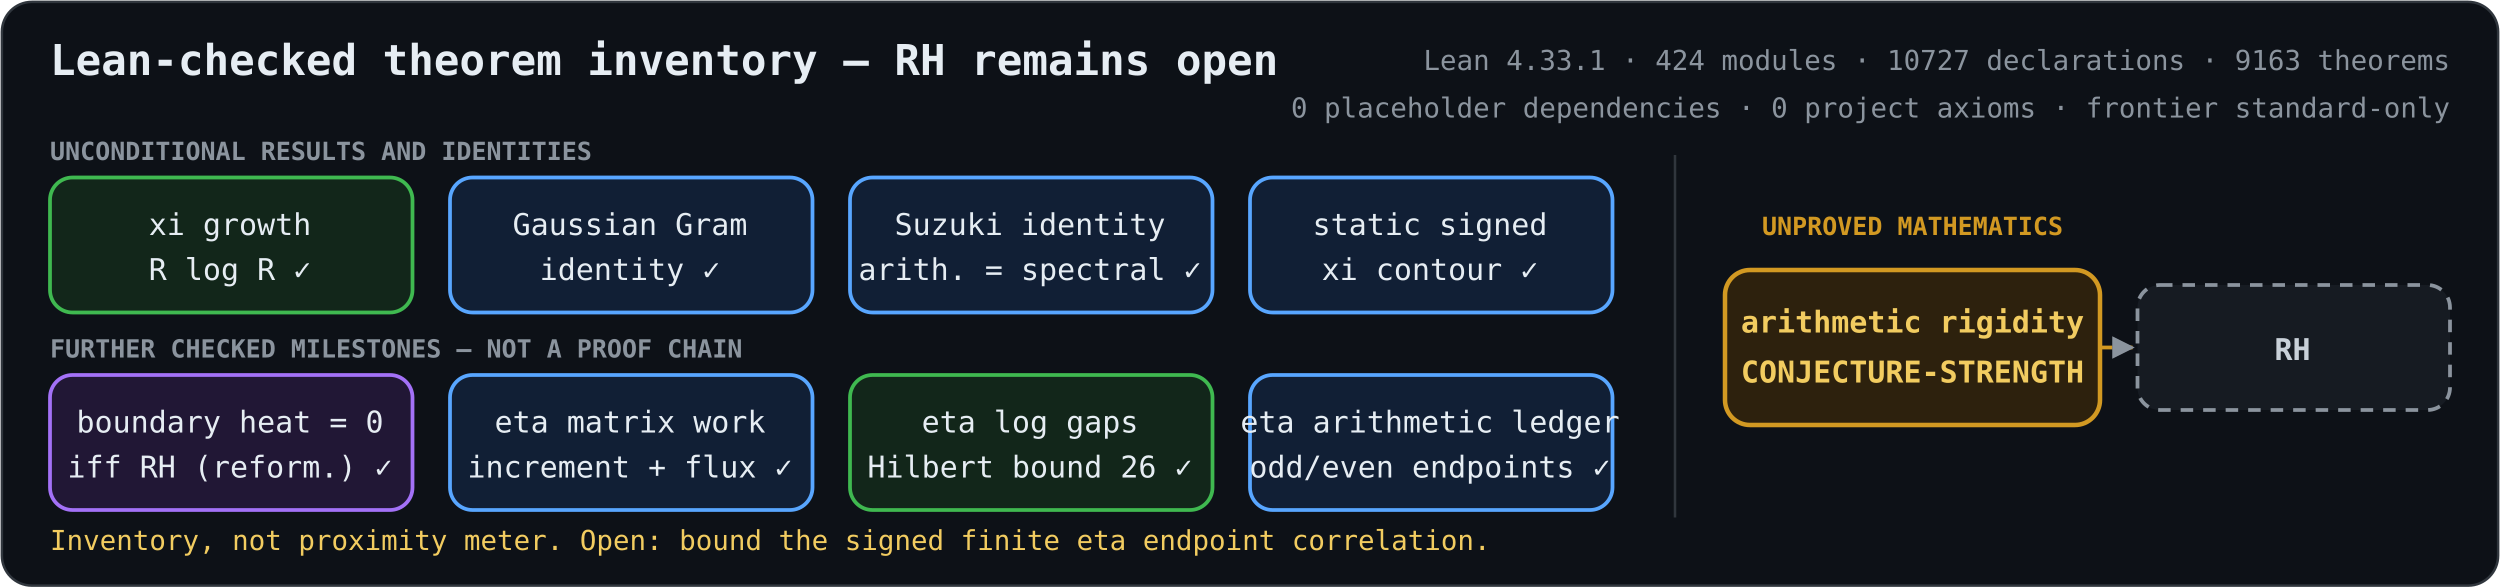
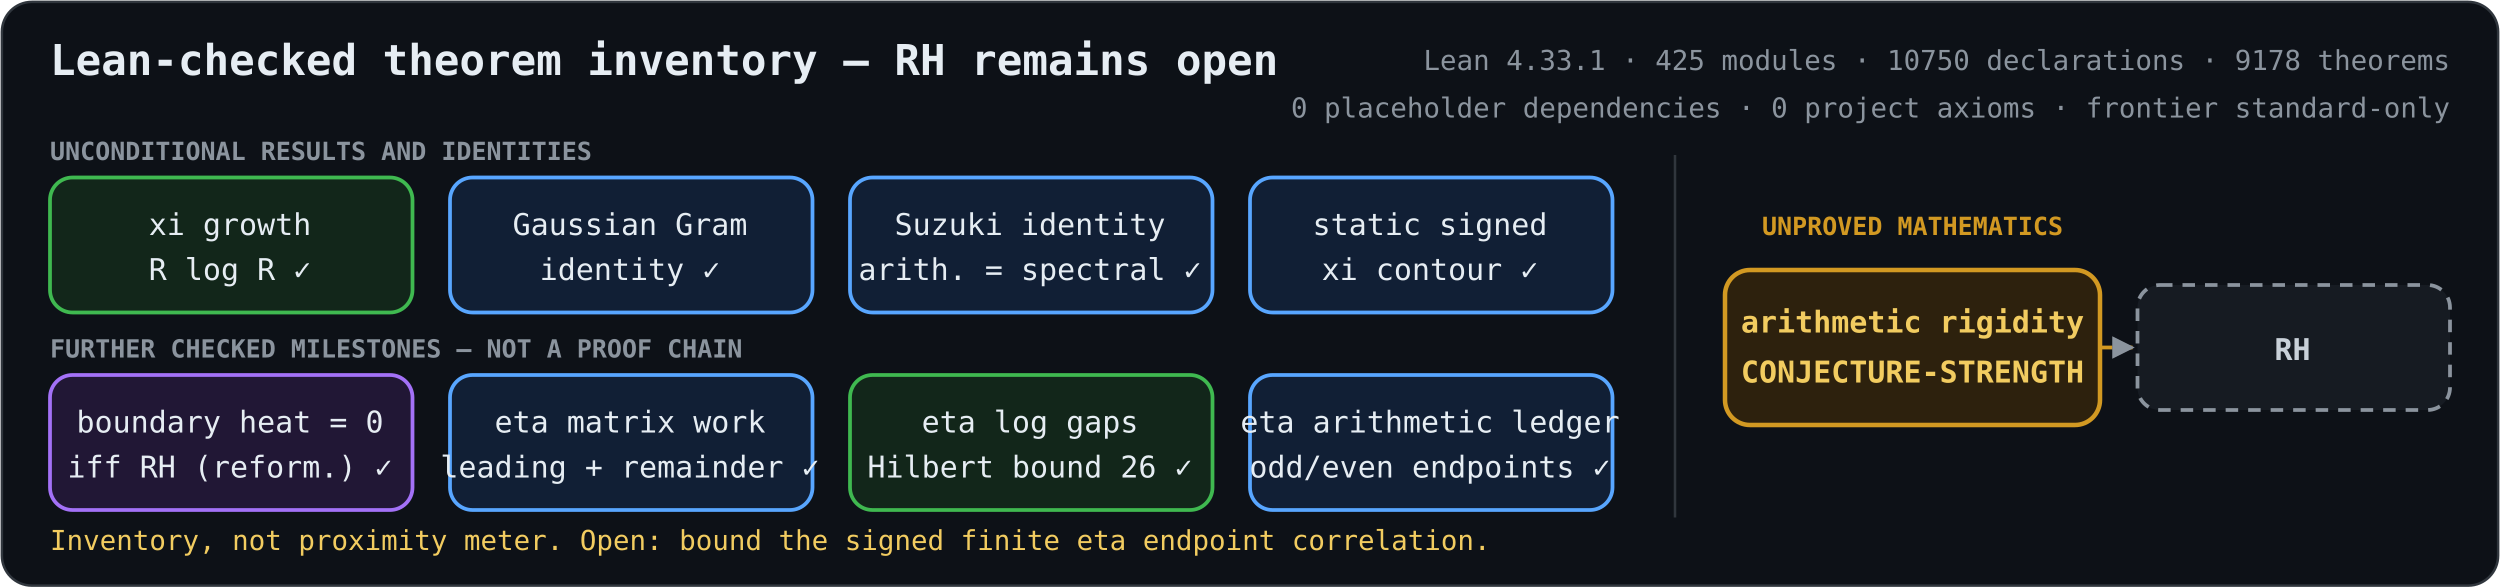
<svg xmlns="http://www.w3.org/2000/svg" role="img" aria-labelledby="title description" viewBox="0 0 1000 235">
  <defs>
    <marker id="arrow" viewBox="0 0 10 10" refX="9" refY="5" markerWidth="6" markerHeight="6" orient="auto-start-reverse">
      <path d="M 0 0 L 10 5 L 0 10 z" fill="#8b949e" />
    </marker>
    <style>
      .bg { fill: #0d1117; stroke: #30363d; }
      text { fill: #e6edf3; font-family: ui-monospace, SFMono-Regular, Menlo, Consolas, monospace; font-size: 12px; text-anchor: middle; }
      .heading { font-size: 17px; font-weight: 700; text-anchor: start; }
      .metrics { fill: #8b949e; font-size: 11px; text-anchor: end; }
      .proved rect { fill: #12261a; stroke: #3fb950; stroke-width: 1.5; }
      .proved.equivalence rect { fill: #211735; stroke: #a371f7; }
      .proved.bridge rect { fill: #111f35; stroke: #58a6ff; }
      .proved.reduction rect { fill: #102a2c; stroke: #39c5cf; }
      .open rect { fill: #2d210d; stroke: #d29922; stroke-width: 1.8; }
      .goal rect { fill: #161b22; stroke: #8b949e; stroke-width: 1.5; stroke-dasharray: 5 4; }
      .open text { fill: #f2cc60; font-weight: 700; }
      .goal text { fill: #c9d1d9; font-weight: 700; }
      .open-edge { fill: none; stroke: #d29922; stroke-width: 1.5; stroke-dasharray: 5 4; marker-end: url(#arrow); }
      .section { fill: #8b949e; font-size: 10px; font-weight: 700; text-anchor: start; }
      .gap-label { fill: #d29922; font-size: 10px; font-weight: 700; }
      .frontier { fill: #f2cc60; font-size: 11px; text-anchor: start; }
    </style>
  </defs>
  <rect class="bg" x="0.75" y="0.75" width="998.5" height="233.5" rx="12" />
  <text class="heading" x="20" y="30">Lean-checked theorem inventory — RH remains open</text>
-   <text class="metrics" x="980" y="28">Lean 4.33.1 · 424 modules · 10727 declarations · 9163 theorems</text>
+   <text class="metrics" x="980" y="28">Lean 4.33.1 · 425 modules · 10750 declarations · 9178 theorems</text>
  <text class="metrics" x="980" y="47">0 placeholder dependencies · 0 project axioms · frontier standard-only</text>
  <text class="section" x="20" y="64">UNCONDITIONAL RESULTS AND IDENTITIES</text>
  <text class="section" x="20" y="143">FURTHER CHECKED MILESTONES — NOT A PROOF CHAIN</text>
  <line x1="670" y1="62" x2="670" y2="207" stroke="#30363d" />
  <text class="gap-label" x="765" y="94">UNPROVED MATHEMATICS</text>
  <path class="open-edge" d="M840 139 H853" />
  <g class="proved unconditional">
    <rect x="20" y="71" width="145" height="54" rx="9" />
    <text x="92" y="94">xi growth</text>
    <text x="92" y="112">R log R  ✓</text>
  </g>
  <g class="proved bridge">
    <rect x="180" y="71" width="145" height="54" rx="9" />
    <text x="252" y="94">Gaussian Gram</text>
    <text x="252" y="112">identity  ✓</text>
  </g>
  <g class="proved bridge">
    <rect x="340" y="71" width="145" height="54" rx="9" />
    <text x="412" y="94">Suzuki identity</text>
    <text x="412" y="112">arith. = spectral  ✓</text>
  </g>
  <g class="proved bridge">
    <rect x="500" y="71" width="145" height="54" rx="9" />
    <text x="572" y="94">static signed</text>
    <text x="572" y="112">xi contour  ✓</text>
  </g>
  <g class="proved equivalence">
    <rect x="20" y="150" width="145" height="54" rx="9" />
    <text x="92" y="173">boundary heat = 0</text>
    <text x="92" y="191">iff RH (reform.)  ✓</text>
  </g>
  <g class="proved bridge">
    <rect x="180" y="150" width="145" height="54" rx="9" />
    <text x="252" y="173">eta matrix work</text>
-     <text x="252" y="191">increment + flux  ✓</text>
+     <text x="252" y="191">leading + remainder  ✓</text>
  </g>
  <g class="proved unconditional">
    <rect x="340" y="150" width="145" height="54" rx="9" />
    <text x="412" y="173">eta log gaps</text>
    <text x="412" y="191">Hilbert bound 26  ✓</text>
  </g>
  <g class="proved bridge">
    <rect x="500" y="150" width="145" height="54" rx="9" />
    <text x="572" y="173">eta arithmetic ledger</text>
    <text x="572" y="191">odd/even endpoints  ✓</text>
  </g>
  <g class="open">
    <rect x="690" y="108" width="150" height="62" rx="10" />
    <text x="765" y="133">arithmetic rigidity</text>
    <text x="765" y="153">CONJECTURE-STRENGTH</text>
  </g>
  <g class="goal">
    <rect x="855" y="114" width="125" height="50" rx="9" />
    <text x="917" y="144">RH</text>
  </g>
  <text class="frontier" x="20" y="220">Inventory, not proximity meter. Open: bound the signed finite eta endpoint correlation.</text>
</svg>
